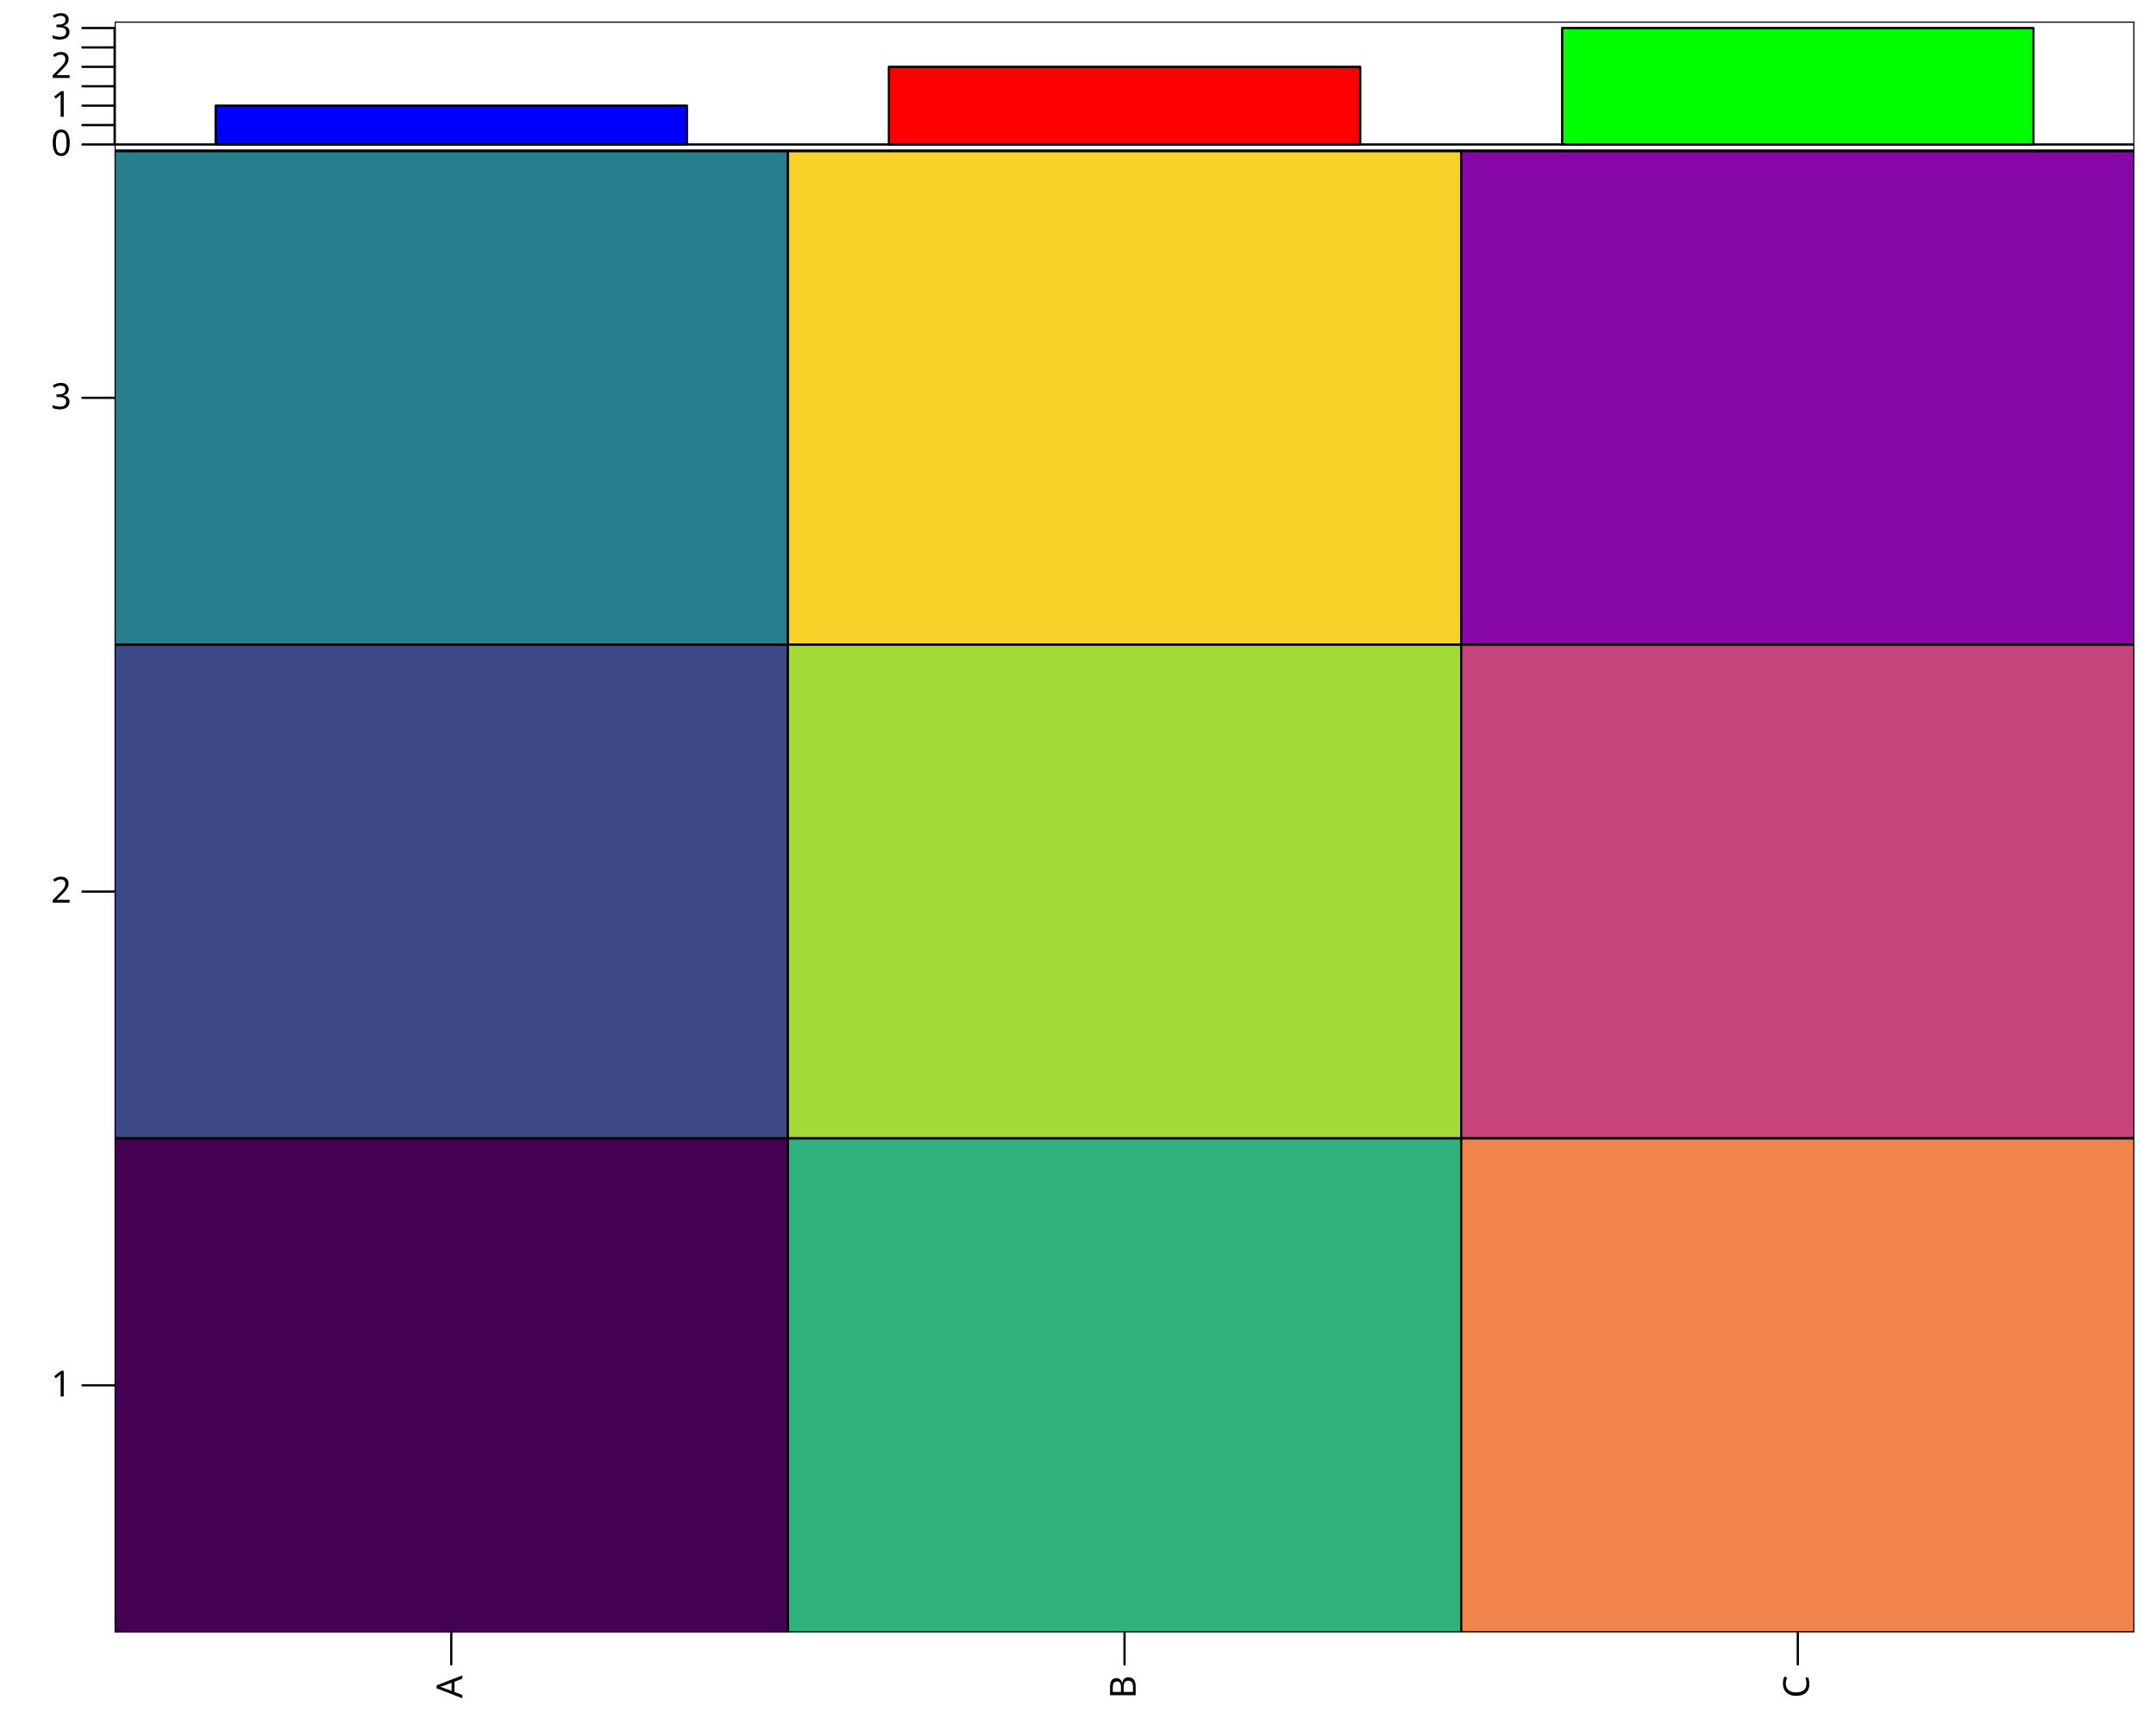
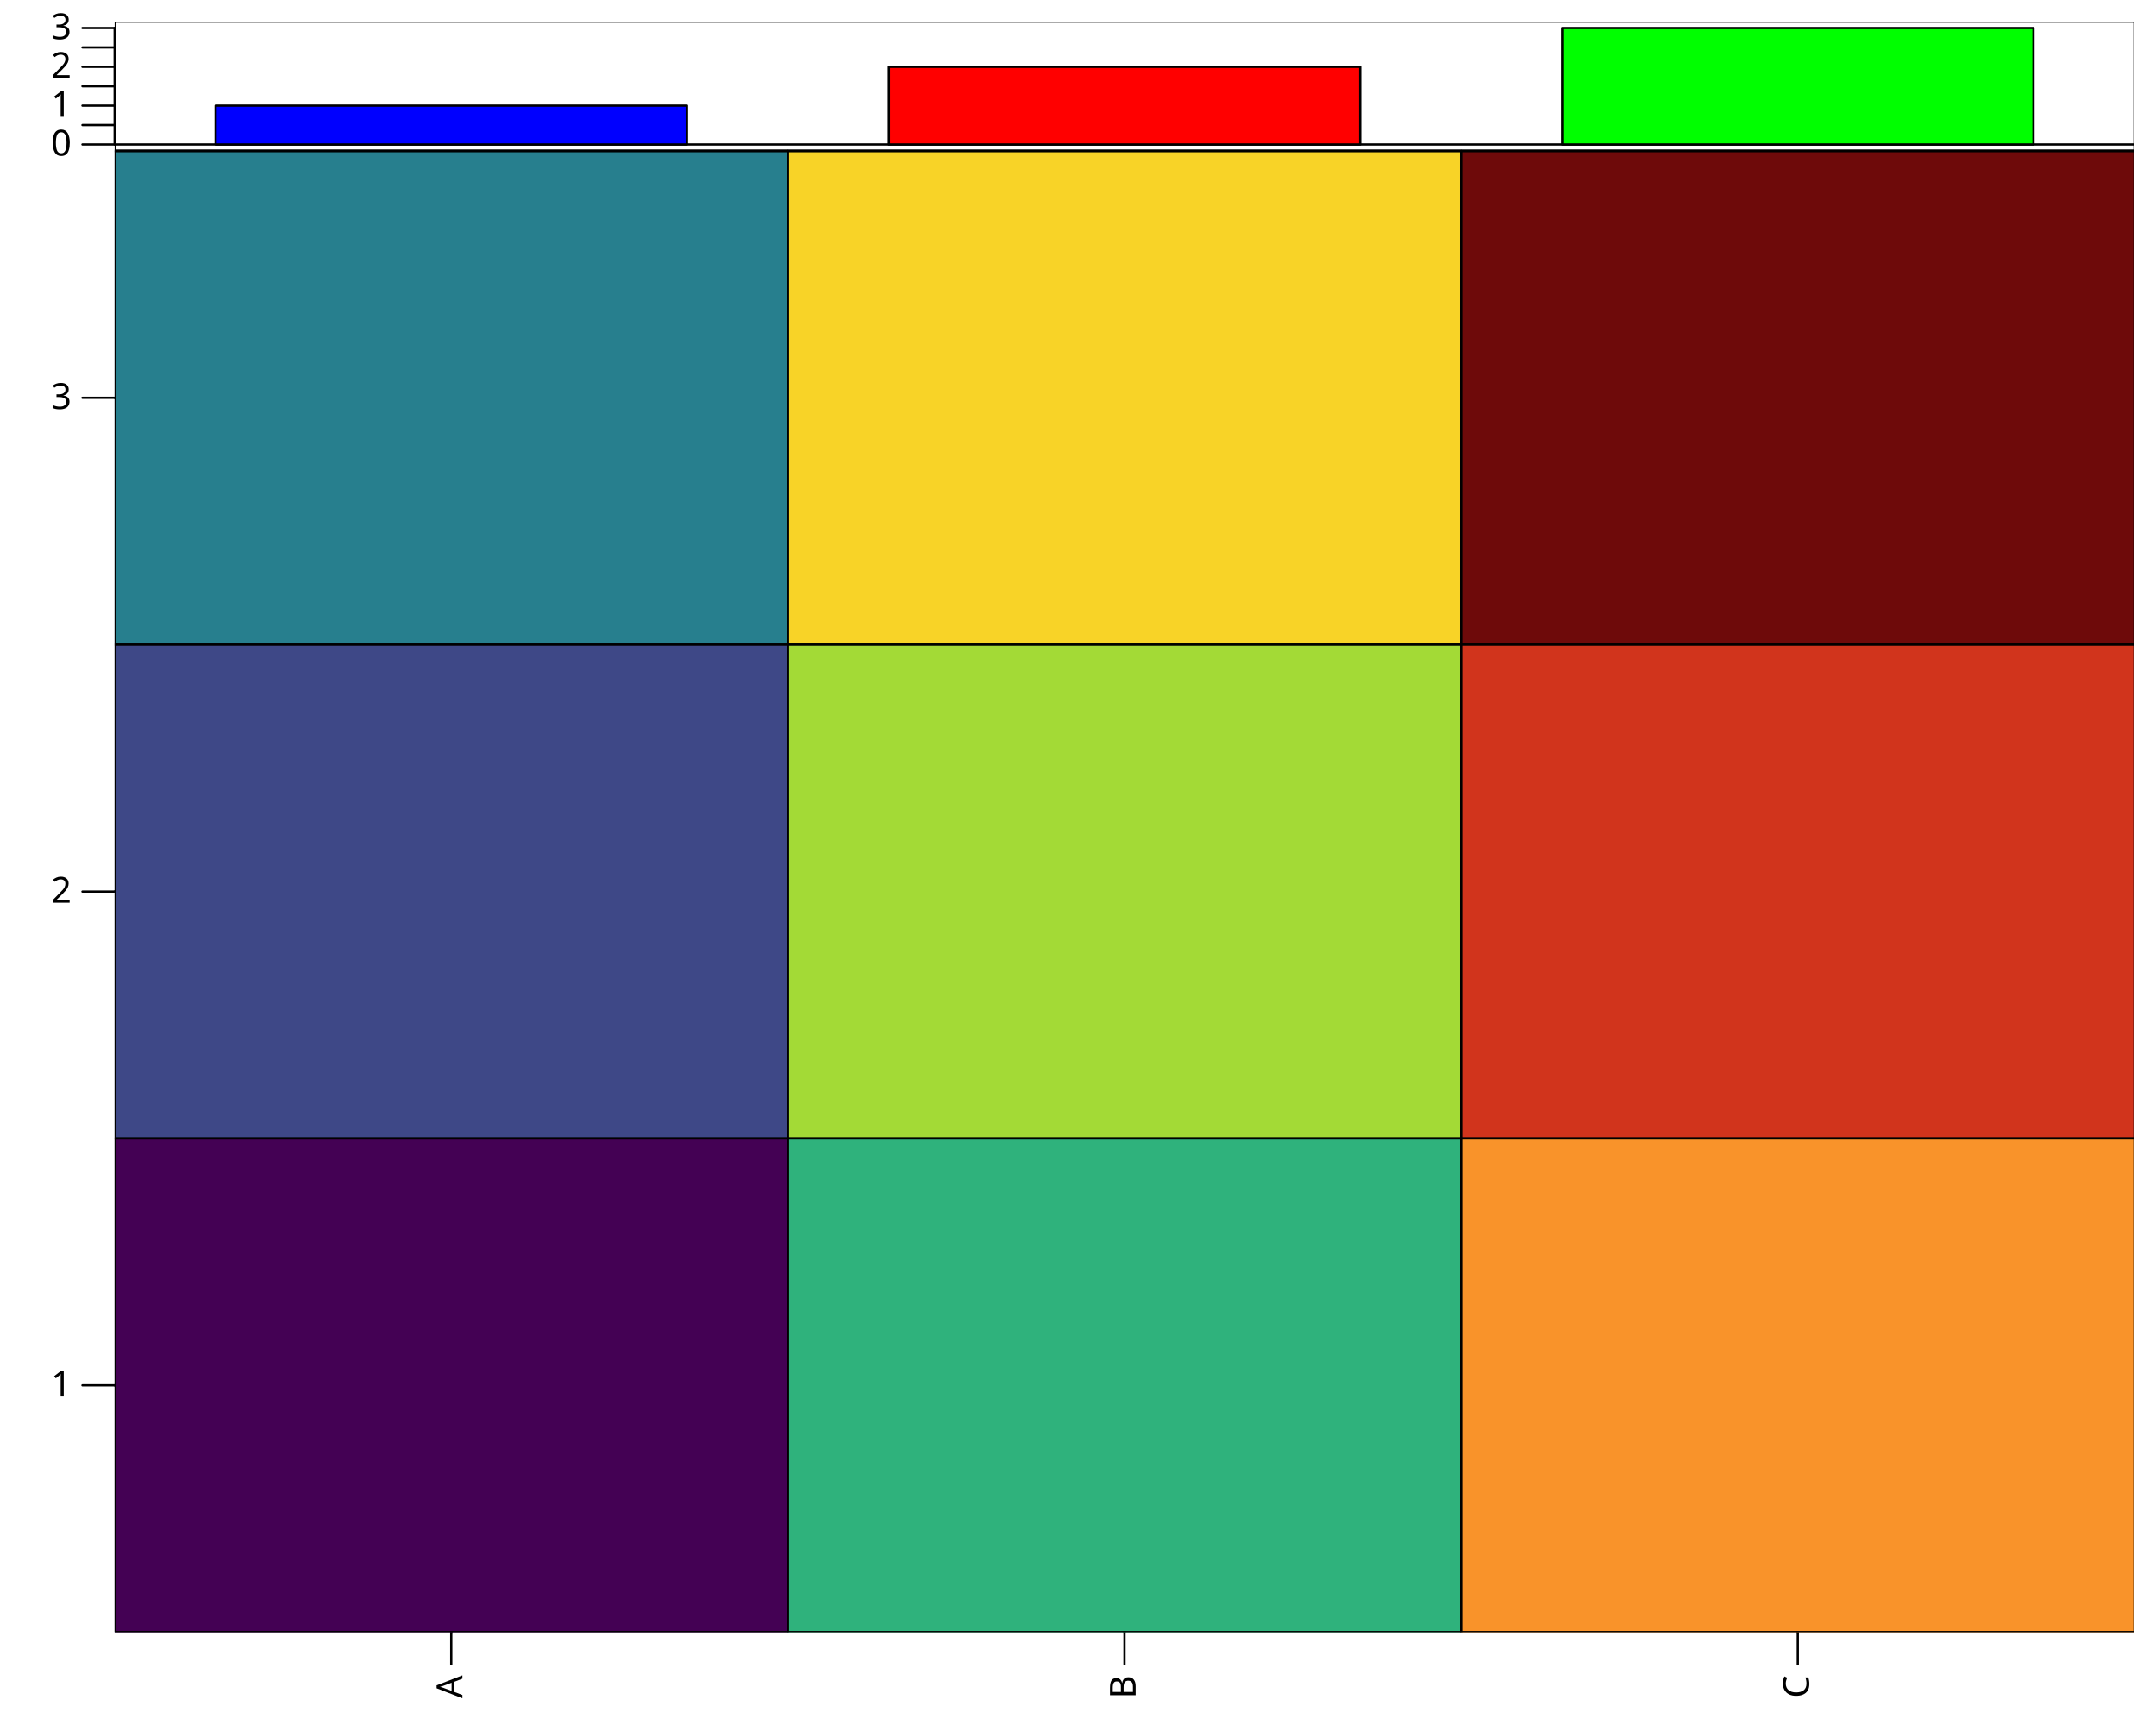
<svg xmlns="http://www.w3.org/2000/svg" class="svglite" data-engine-version="2.0" width="720.00pt" height="576.00pt" viewBox="0 0 720.00 576.00">
  <defs>
    <style type="text/css">
    .svglite line, .svglite polyline, .svglite polygon, .svglite path, .svglite rect, .svglite circle {
      fill: none;
      stroke: #000000;
      stroke-linecap: round;
      stroke-linejoin: round;
      stroke-miterlimit: 10.00;
    }
  </style>
  </defs>
  <rect width="100%" height="100%" style="stroke: none; fill: #FFFFFF;" />
  <defs>
    <clipPath id="cpMC4wMHw3MjAuMDB8MC4wMHw1NzYuMDA=">
      <rect x="0.00" y="0.00" width="720.00" height="576.00" />
    </clipPath>
  </defs>
  <g clip-path="url(#cpMC4wMHw3MjAuMDB8MC4wMHw1NzYuMDA=)">
    <line x1="150.70" y1="545.01" x2="150.70" y2="545.01" style="stroke-width: 0.75;" />
    <line x1="150.70" y1="545.01" x2="150.70" y2="555.77" style="stroke-width: 0.75;" />
    <text transform="translate(154.42,559.41) rotate(-90)" text-anchor="end" style="font-size: 12.00px; font-family: sans;" textLength="8.01px" lengthAdjust="spacingAndGlyphs">A</text>
    <line x1="375.54" y1="545.01" x2="375.54" y2="545.01" style="stroke-width: 0.75;" />
    <line x1="375.54" y1="545.01" x2="375.54" y2="555.77" style="stroke-width: 0.75;" />
    <text transform="translate(379.26,559.41) rotate(-90)" text-anchor="end" style="font-size: 12.00px; font-family: sans;" textLength="8.01px" lengthAdjust="spacingAndGlyphs">B</text>
    <line x1="600.38" y1="545.01" x2="600.38" y2="545.01" style="stroke-width: 0.75;" />
    <line x1="600.38" y1="545.01" x2="600.38" y2="555.77" style="stroke-width: 0.75;" />
    <text transform="translate(604.10,559.41) rotate(-90)" text-anchor="end" style="font-size: 12.00px; font-family: sans;" textLength="8.67px" lengthAdjust="spacingAndGlyphs">C</text>
    <line x1="38.28" y1="462.58" x2="38.28" y2="462.58" style="stroke-width: 0.75;" />
    <line x1="38.28" y1="462.58" x2="27.53" y2="462.58" style="stroke-width: 0.75;" />
    <text x="23.88" y="466.29" text-anchor="end" style="font-size: 12.00px; font-family: sans;" textLength="6.67px" lengthAdjust="spacingAndGlyphs">1</text>
    <line x1="38.28" y1="297.71" x2="38.28" y2="297.71" style="stroke-width: 0.75;" />
    <line x1="38.28" y1="297.71" x2="27.53" y2="297.71" style="stroke-width: 0.75;" />
    <text x="23.88" y="301.42" text-anchor="end" style="font-size: 12.00px; font-family: sans;" textLength="6.67px" lengthAdjust="spacingAndGlyphs">2</text>
    <line x1="38.28" y1="132.84" x2="38.28" y2="132.84" style="stroke-width: 0.75;" />
    <line x1="38.28" y1="132.84" x2="27.53" y2="132.84" style="stroke-width: 0.75;" />
    <text x="23.88" y="136.55" text-anchor="end" style="font-size: 12.00px; font-family: sans;" textLength="6.67px" lengthAdjust="spacingAndGlyphs">3</text>
  </g>
  <defs>
    <clipPath id="cpMzguMjh8NzEyLjgwfDcuMjB8NTQ1LjAx">
      <rect x="38.28" y="7.20" width="674.52" height="537.81" />
    </clipPath>
  </defs>
  <g clip-path="url(#cpMzguMjh8NzEyLjgwfDcuMjB8NTQ1LjAx)">
    <rect x="38.28" y="50.40" width="674.52" height="494.61" style="stroke-width: 0.75;" />
  </g>
  <g clip-path="url(#cpMC4wMHw3MjAuMDB8MC4wMHw1NzYuMDA=)">
</g>
  <g clip-path="url(#cpMzguMjh8NzEyLjgwfDcuMjB8NTQ1LjAx)">
    <rect x="38.28" y="50.40" width="224.84" height="164.87" style="stroke-width: 0.75; fill: #277F8E;" />
    <rect x="38.28" y="215.27" width="224.84" height="164.87" style="stroke-width: 0.75; fill: #3E4887;" />
    <rect x="38.28" y="380.14" width="224.84" height="164.87" style="stroke-width: 0.75; fill: #440154;" />
    <rect x="263.12" y="50.40" width="224.84" height="164.87" style="stroke-width: 0.75; fill: #F8D327;" />
    <rect x="263.12" y="215.27" width="224.84" height="164.87" style="stroke-width: 0.75; fill: #A3DA36;" />
    <rect x="263.12" y="380.14" width="224.84" height="164.87" style="stroke-width: 0.75; fill: #2FB27C;" />
-     <rect x="487.96" y="50.40" width="224.84" height="164.87" style="stroke-width: 0.75; fill: #8707A6;" />
-     <rect x="487.96" y="215.27" width="224.84" height="164.87" style="stroke-width: 0.75; fill: #C7437B;" />
-     <rect x="487.96" y="380.14" width="224.84" height="164.87" style="stroke-width: 0.75; fill: #F1844B;" />
+     <rect x="487.96" y="50.40" width="224.84" height="164.87" style="stroke-width: 0.75; fill: #6E0A0A;" />
+     <rect x="487.96" y="215.27" width="224.84" height="164.87" style="stroke-width: 0.75; fill: #D1341C;" />
+     <rect x="487.96" y="380.14" width="224.84" height="164.87" style="stroke-width: 0.75; fill: #F9932A;" />
    <rect x="38.28" y="7.20" width="674.52" height="43.20" style="stroke-width: 0.75;" />
    <line x1="38.28" y1="48.24" x2="712.80" y2="48.24" style="stroke-width: 0.75;" />
  </g>
  <g clip-path="url(#cpMC4wMHw3MjAuMDB8MC4wMHw1NzYuMDA=)">
    <line x1="38.28" y1="48.24" x2="38.28" y2="9.36" style="stroke-width: 0.75;" />
    <line x1="38.28" y1="48.24" x2="27.53" y2="48.24" style="stroke-width: 0.75;" />
    <line x1="38.28" y1="41.76" x2="27.53" y2="41.76" style="stroke-width: 0.75;" />
    <line x1="38.28" y1="35.28" x2="27.53" y2="35.28" style="stroke-width: 0.75;" />
    <line x1="38.28" y1="28.80" x2="27.53" y2="28.80" style="stroke-width: 0.75;" />
    <line x1="38.28" y1="22.32" x2="27.53" y2="22.32" style="stroke-width: 0.75;" />
    <line x1="38.28" y1="15.84" x2="27.53" y2="15.84" style="stroke-width: 0.75;" />
    <line x1="38.28" y1="9.36" x2="27.53" y2="9.36" style="stroke-width: 0.75;" />
    <text x="23.88" y="51.96" text-anchor="end" style="font-size: 12.00px; font-family: sans;" textLength="6.67px" lengthAdjust="spacingAndGlyphs">0</text>
    <text x="23.88" y="39.00" text-anchor="end" style="font-size: 12.00px; font-family: sans;" textLength="6.67px" lengthAdjust="spacingAndGlyphs">1</text>
    <text x="23.88" y="26.04" text-anchor="end" style="font-size: 12.00px; font-family: sans;" textLength="6.67px" lengthAdjust="spacingAndGlyphs">2</text>
    <text x="23.88" y="13.08" text-anchor="end" style="font-size: 12.00px; font-family: sans;" textLength="6.67px" lengthAdjust="spacingAndGlyphs">3</text>
  </g>
  <g clip-path="url(#cpMzguMjh8NzEyLjgwfDcuMjB8NTQ1LjAx)">
    <rect x="72.01" y="35.28" width="157.39" height="12.96" style="stroke-width: 0.75; fill: #0000FF;" />
    <rect x="296.85" y="22.32" width="157.39" height="25.92" style="stroke-width: 0.75; fill: #FF0000;" />
    <rect x="521.69" y="9.36" width="157.39" height="38.88" style="stroke-width: 0.75; fill: #00FF00;" />
  </g>
</svg>
